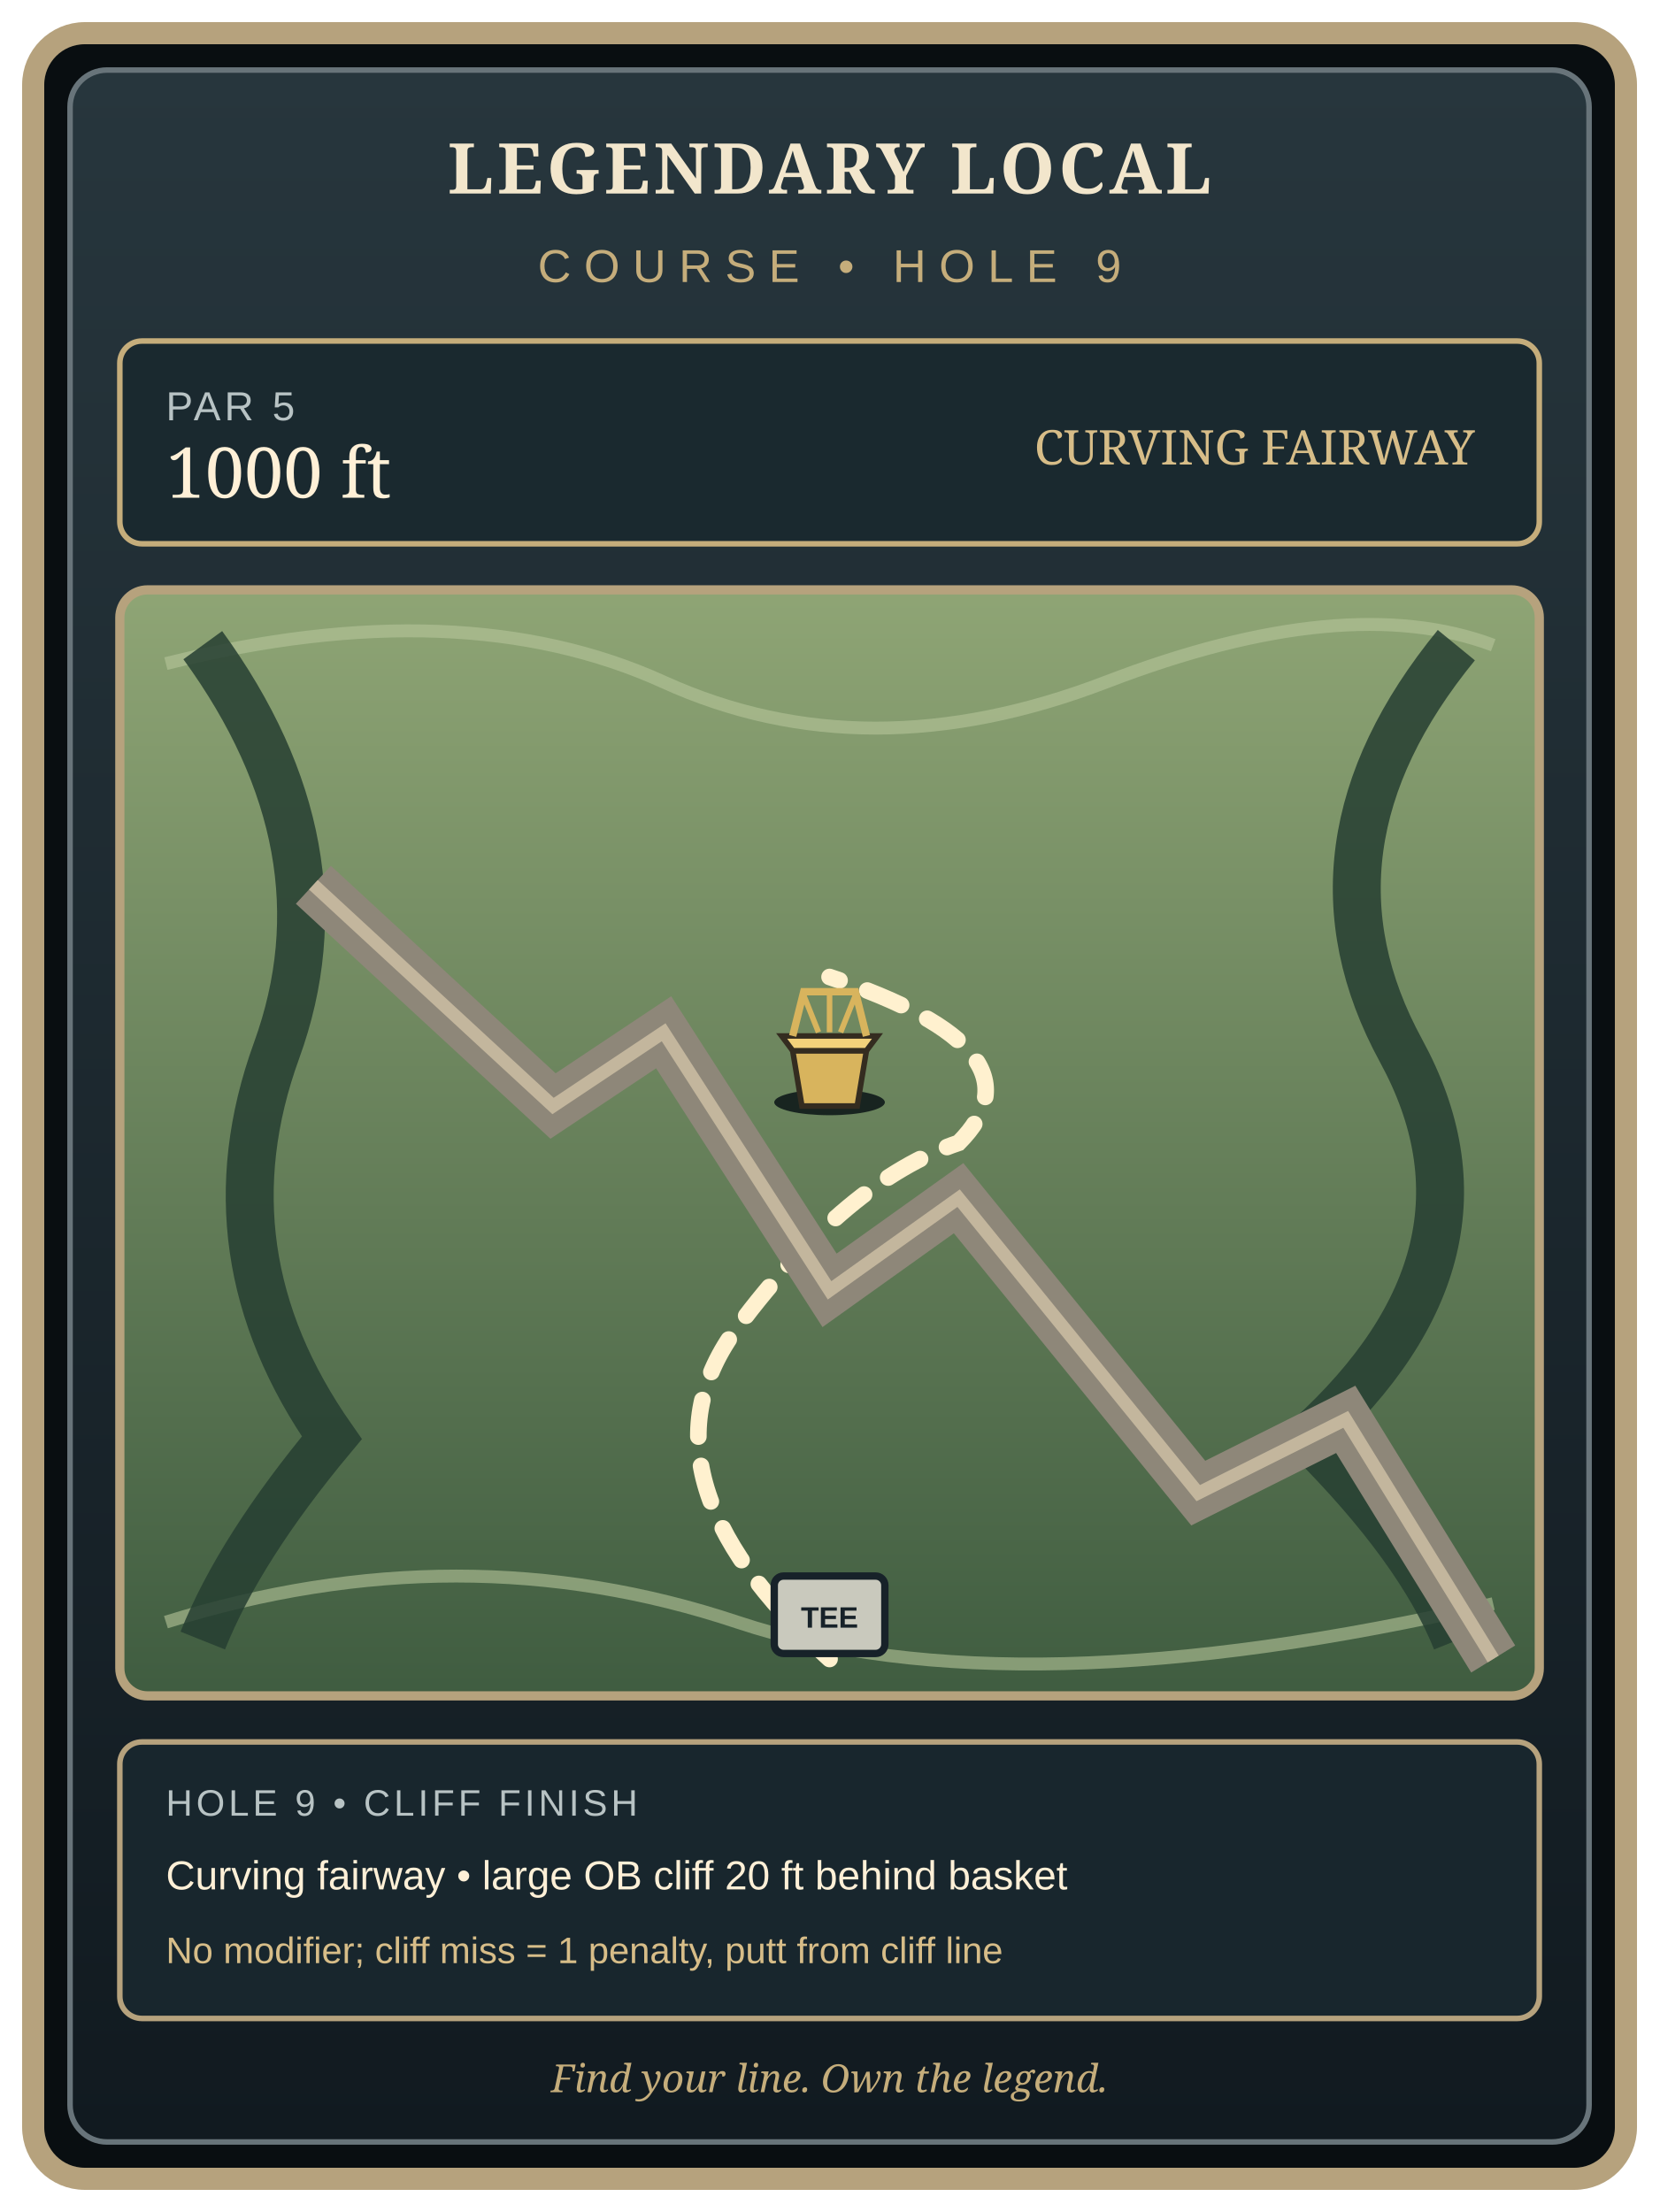
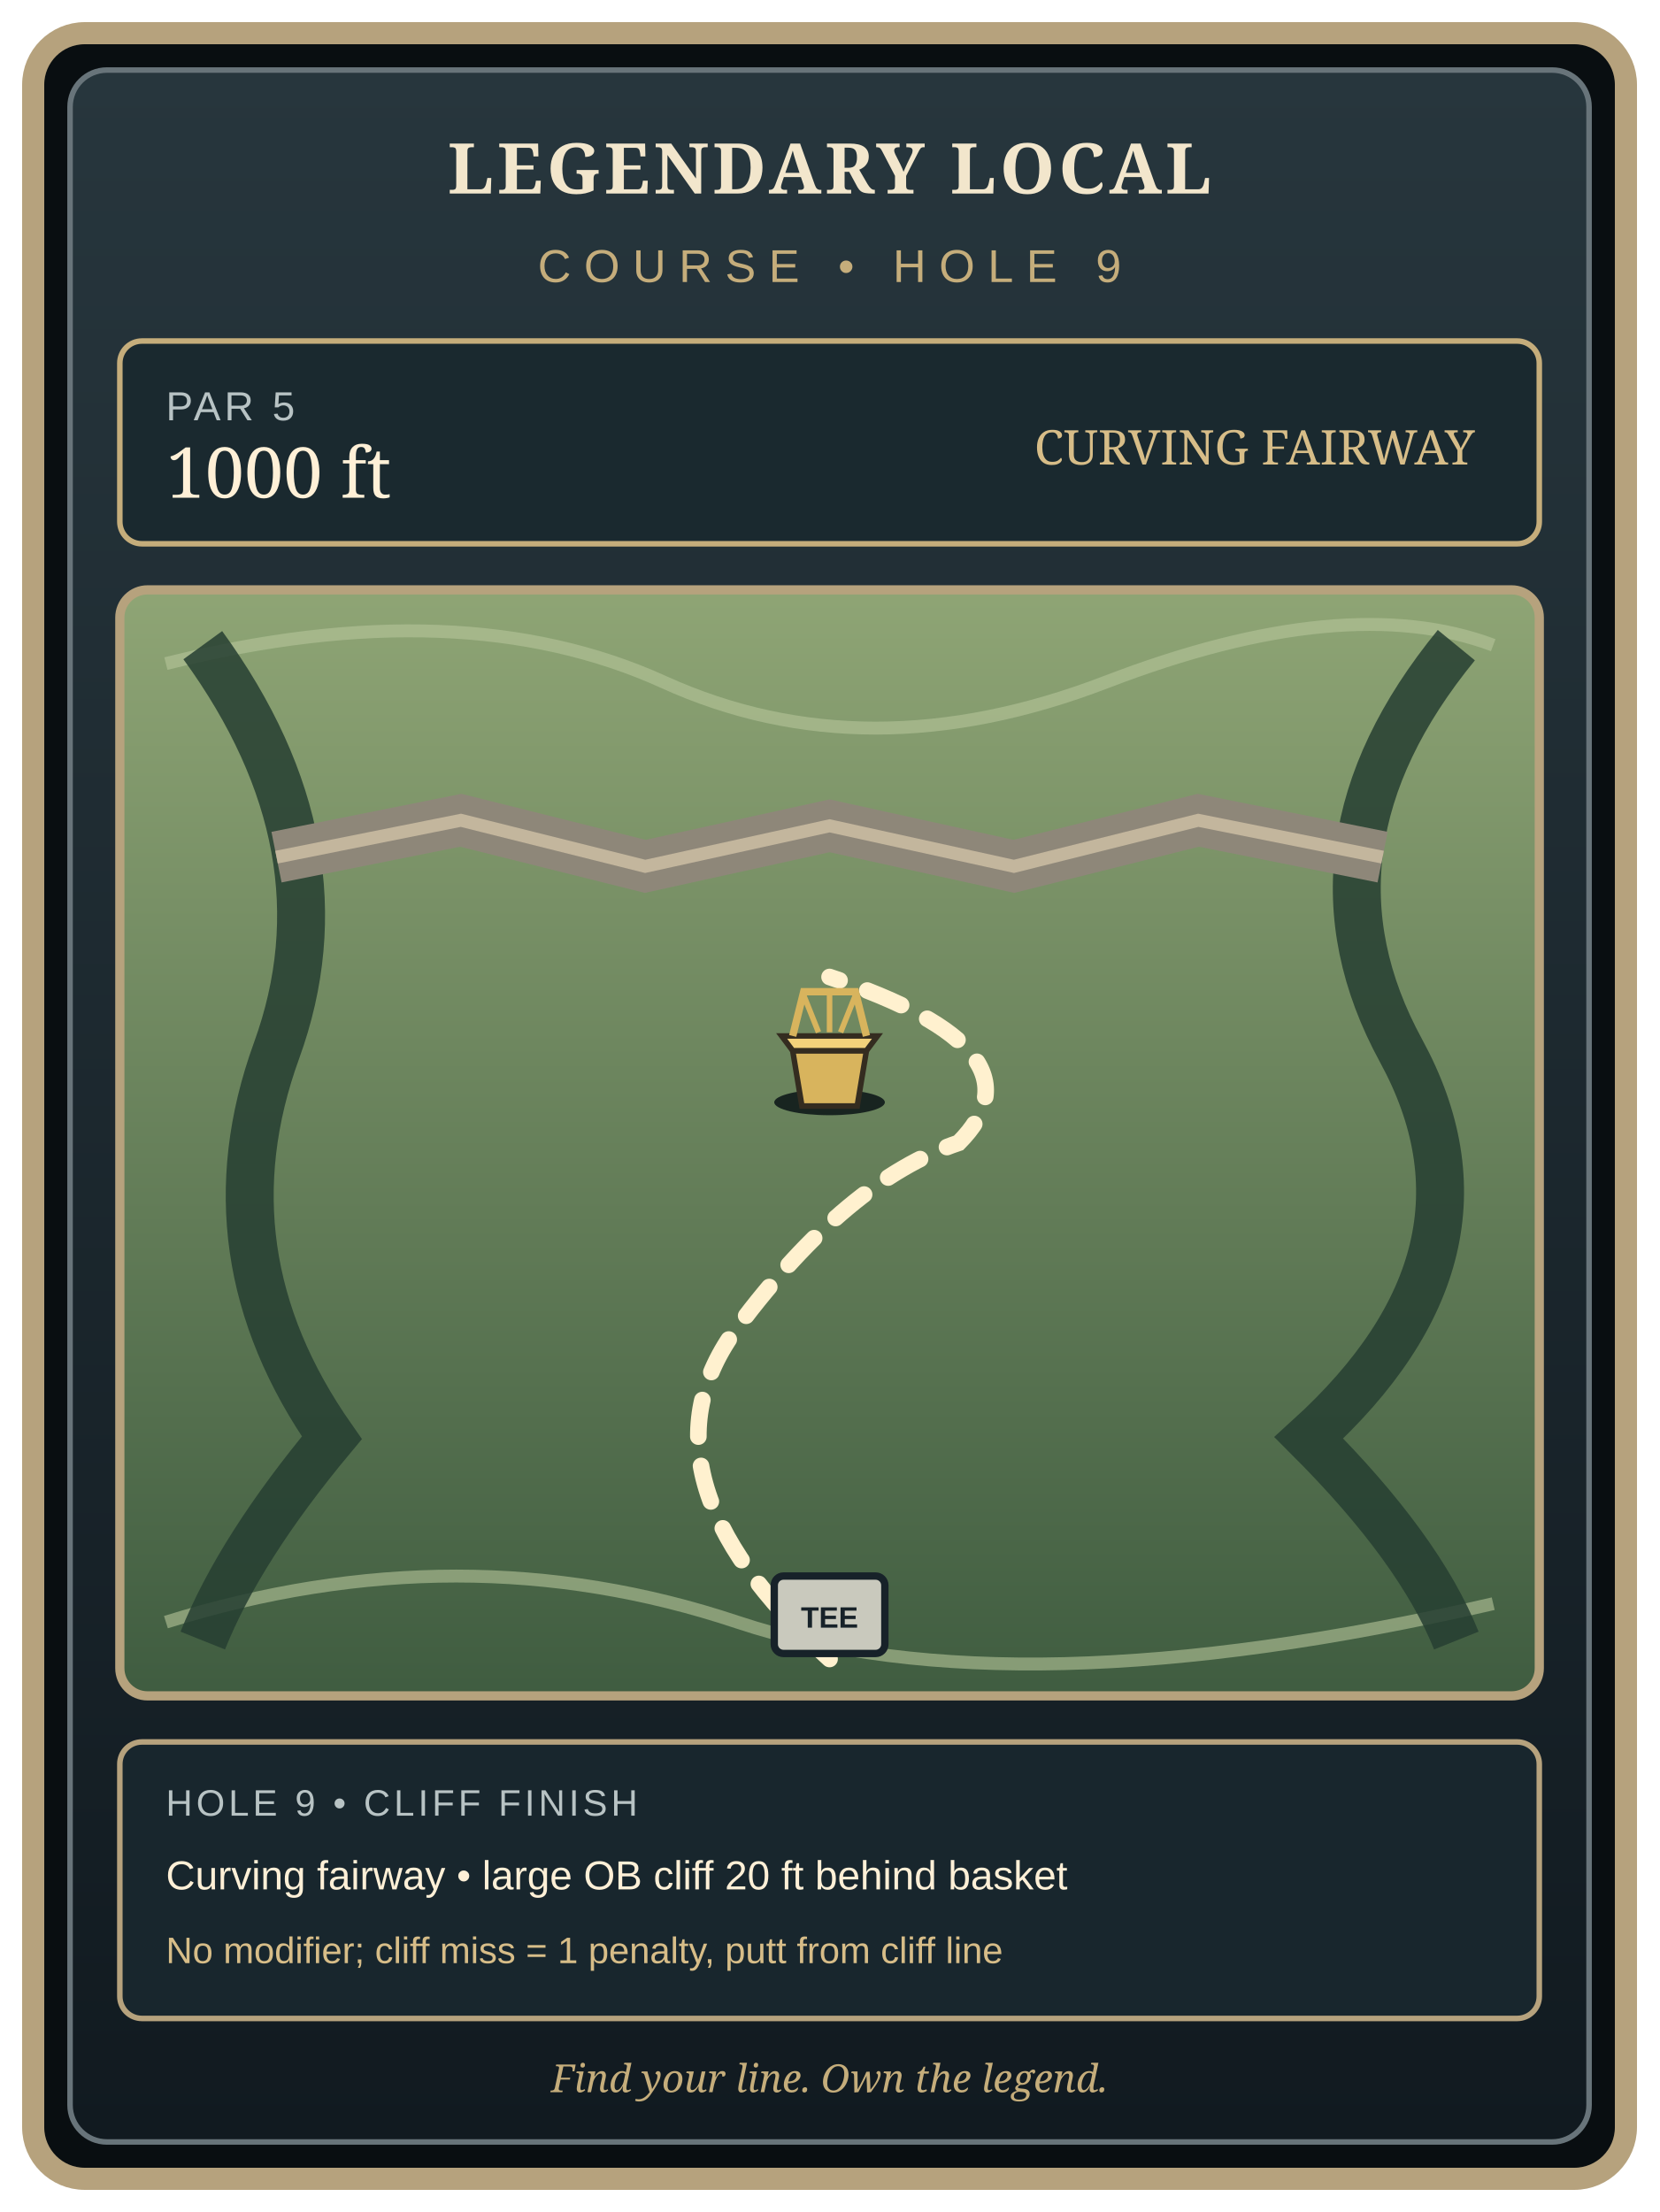
<svg xmlns="http://www.w3.org/2000/svg" viewBox="0 0 900 1200">
  <defs>
    <linearGradient id="bg" x2="0" y2="1">
      <stop stop-color="#27363d" />
      <stop offset="1" stop-color="#111a20" />
    </linearGradient>
    <linearGradient id="fairway" x2="0" y2="1">
      <stop stop-color="#8fa575" />
      <stop offset="1" stop-color="#3f5c40" />
    </linearGradient>
  </defs>
  <rect x="18" y="18" width="864" height="1164" rx="28" fill="#090e11" stroke="#b6a27d" stroke-width="12" />
  <rect x="38" y="38" width="824" height="1124" rx="20" fill="url(#bg)" stroke="#68747a" stroke-width="3" />
  <text x="450" y="105" text-anchor="middle" font-family="Georgia,serif" font-size="38" font-weight="bold" fill="#f2e6cc" letter-spacing="2">LEGENDARY LOCAL</text>
  <text x="450" y="153" text-anchor="middle" font-family="Arial,sans-serif" font-size="25" fill="#c5ad7b" letter-spacing="7">COURSE • HOLE 9</text>
  <rect x="65" y="185" width="770" height="110" rx="12" fill="#1a292f" stroke="#c5ad7b" stroke-width="3" />
  <text x="90" y="228" font-family="Arial,sans-serif" font-size="22" fill="#b8c3c4" letter-spacing="2">PAR 5</text>
  <text x="90" y="270" font-family="Georgia,serif" font-size="38" fill="#fff0d7">1000 ft</text>
  <text x="800" y="252" text-anchor="end" font-family="Georgia,serif" font-size="26" fill="#d7bd88">CURVING FAIRWAY</text>
  <rect x="65" y="320" width="770" height="600" rx="15" fill="url(#fairway)" stroke="#b6a27d" stroke-width="5" />
  <path d="M90 360 Q250 320 360 370 T600 370 T810 350 M90 880 Q250 830 400 880 T810 870" fill="none" stroke="#b5c59a" stroke-width="7" opacity=".6" />
  <path d="M110 350 Q190 460 150 570 T180 780 Q130 840 110 890 M790 350 Q700 460 760 570 T710 780 Q770 840 790 890" fill="none" stroke="#263e31" stroke-width="26" opacity=".85" />
  <path d="M450 900 Q340 800 400 720 T520 620 Q570 570 450 530" fill="none" stroke="#fff1cf" stroke-width="9" stroke-dasharray="20 16" stroke-linecap="round" />
-   <path d="M170 480 L300 600 L360 560 L450 700 L520 650 L650 810 L730 770 L810 900" fill="none" stroke="#8e8779" stroke-width="28" />
-   <path d="M170 480 L300 600 L360 560 L450 700 L520 650 L650 810 L730 770 L810 900" fill="none" stroke="#c3b69d" stroke-width="7" />
+   <path d="M150 465 L250 445 L350 470 L450 448 L550 470 L650 445 L750 465" fill="none" stroke="#8e8779" stroke-width="28" />
+   <path d="M150 465 L250 445 L350 470 L450 448 L550 470 L650 445 L750 465" fill="none" stroke="#c3b69d" stroke-width="7" />
  <rect x="420" y="855" width="60" height="42" rx="5" fill="#c9c9bd" stroke="#172229" stroke-width="4" />
  <text x="450" y="883" text-anchor="middle" font-family="Arial" font-size="16" font-weight="bold" fill="#172229">TEE</text>
  <g transform="translate(450 570)">
    <ellipse cx="0" cy="28" rx="30" ry="7" fill="#182420" />
    <path d="M-20 0 H20 L15 30 H-15Z" fill="#d8b45d" stroke="#342c20" stroke-width="3" />
    <path d="M-26 -8 H26 L20 0 H-20Z" fill="#f2d17b" stroke="#342c20" stroke-width="3" />
    <path d="M-20 -8 L-14 -32 H14 L20 -8" fill="none" stroke="#d8b45d" stroke-width="4" />
    <path d="M-14 -30 L-6 -10 M0 -30 L0 -10 M14 -30 L6 -10" stroke="#d8b45d" stroke-width="3" />
  </g>
  <rect x="65" y="945" width="770" height="150" rx="12" fill="#18262d" stroke="#b6a27d" stroke-width="3" />
  <text x="90" y="985" font-family="Arial,sans-serif" font-size="20" fill="#b8c3c4" letter-spacing="2">HOLE 9 • CLIFF FINISH</text>
  <text x="90" y="1025" font-family="Arial,sans-serif" font-size="22" fill="#fff0d7">Curving fairway • large OB cliff 20 ft behind basket</text>
  <text x="90" y="1065" font-family="Arial,sans-serif" font-size="20" fill="#d7bd88">No modifier; cliff miss = 1 penalty, putt from cliff line</text>
  <text x="450" y="1135" text-anchor="middle" font-family="Georgia,serif" font-size="21" font-style="italic" fill="#c5ad7b">Find your line. Own the legend.</text>
</svg>
